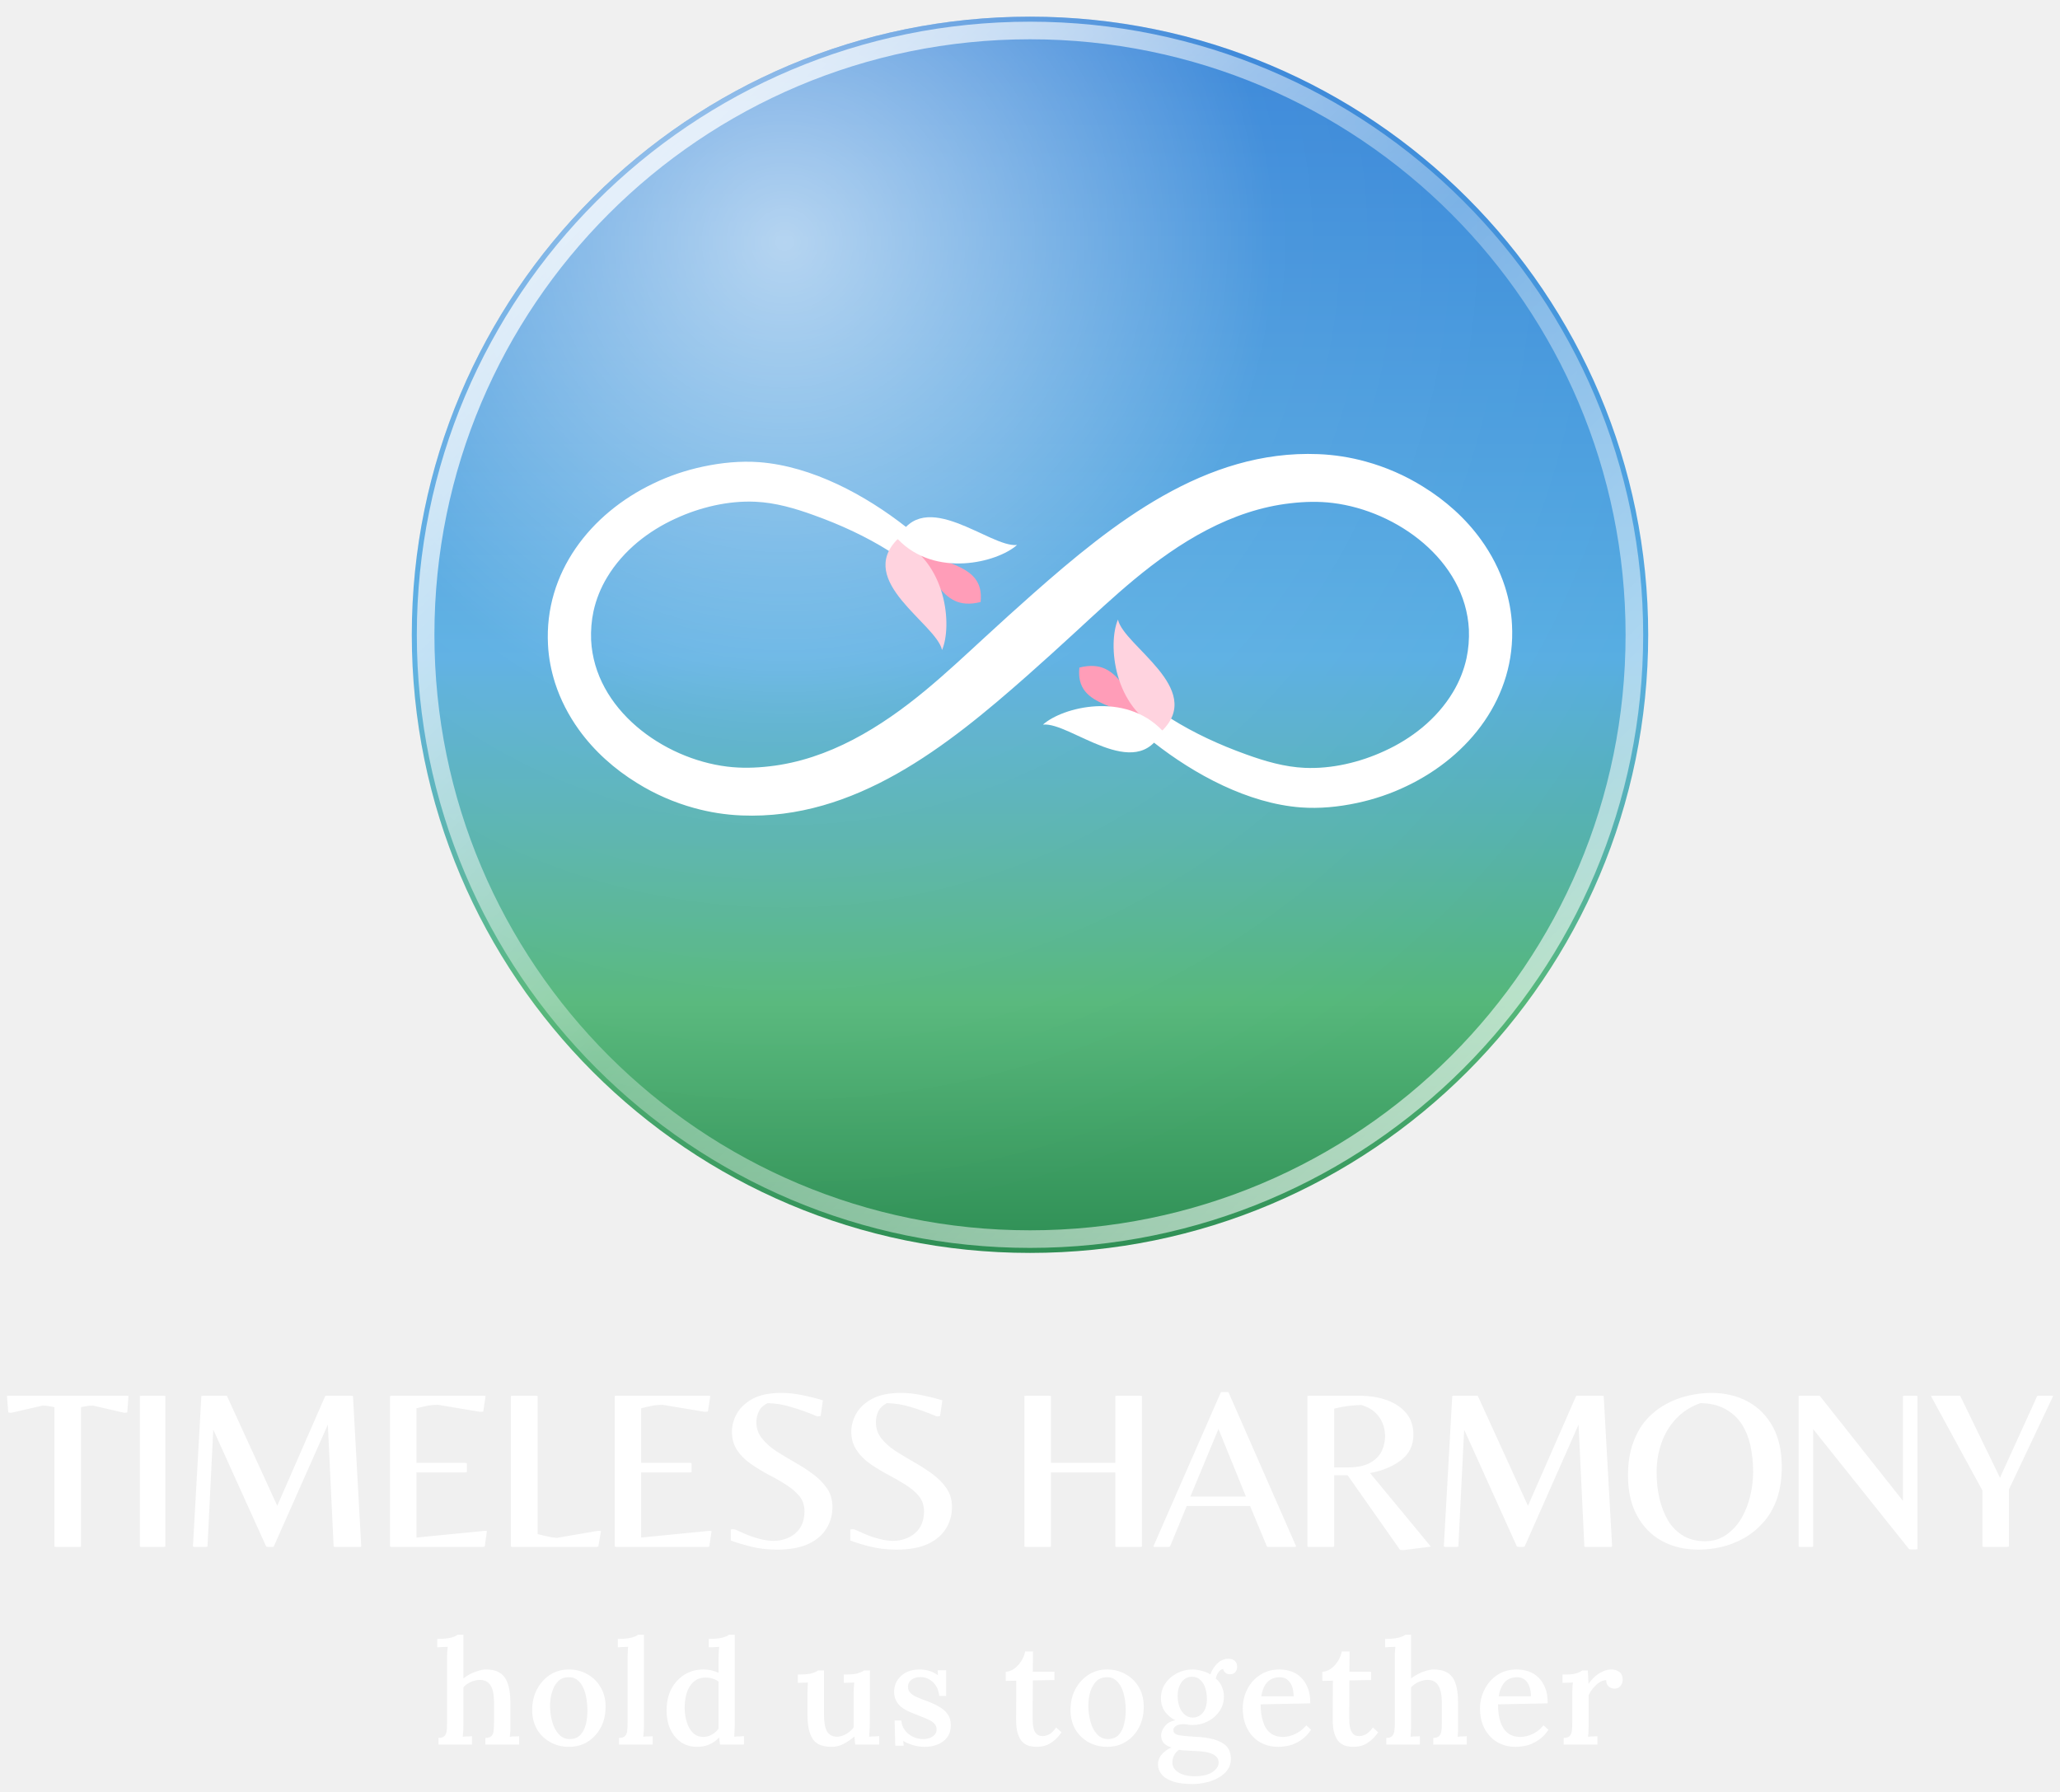
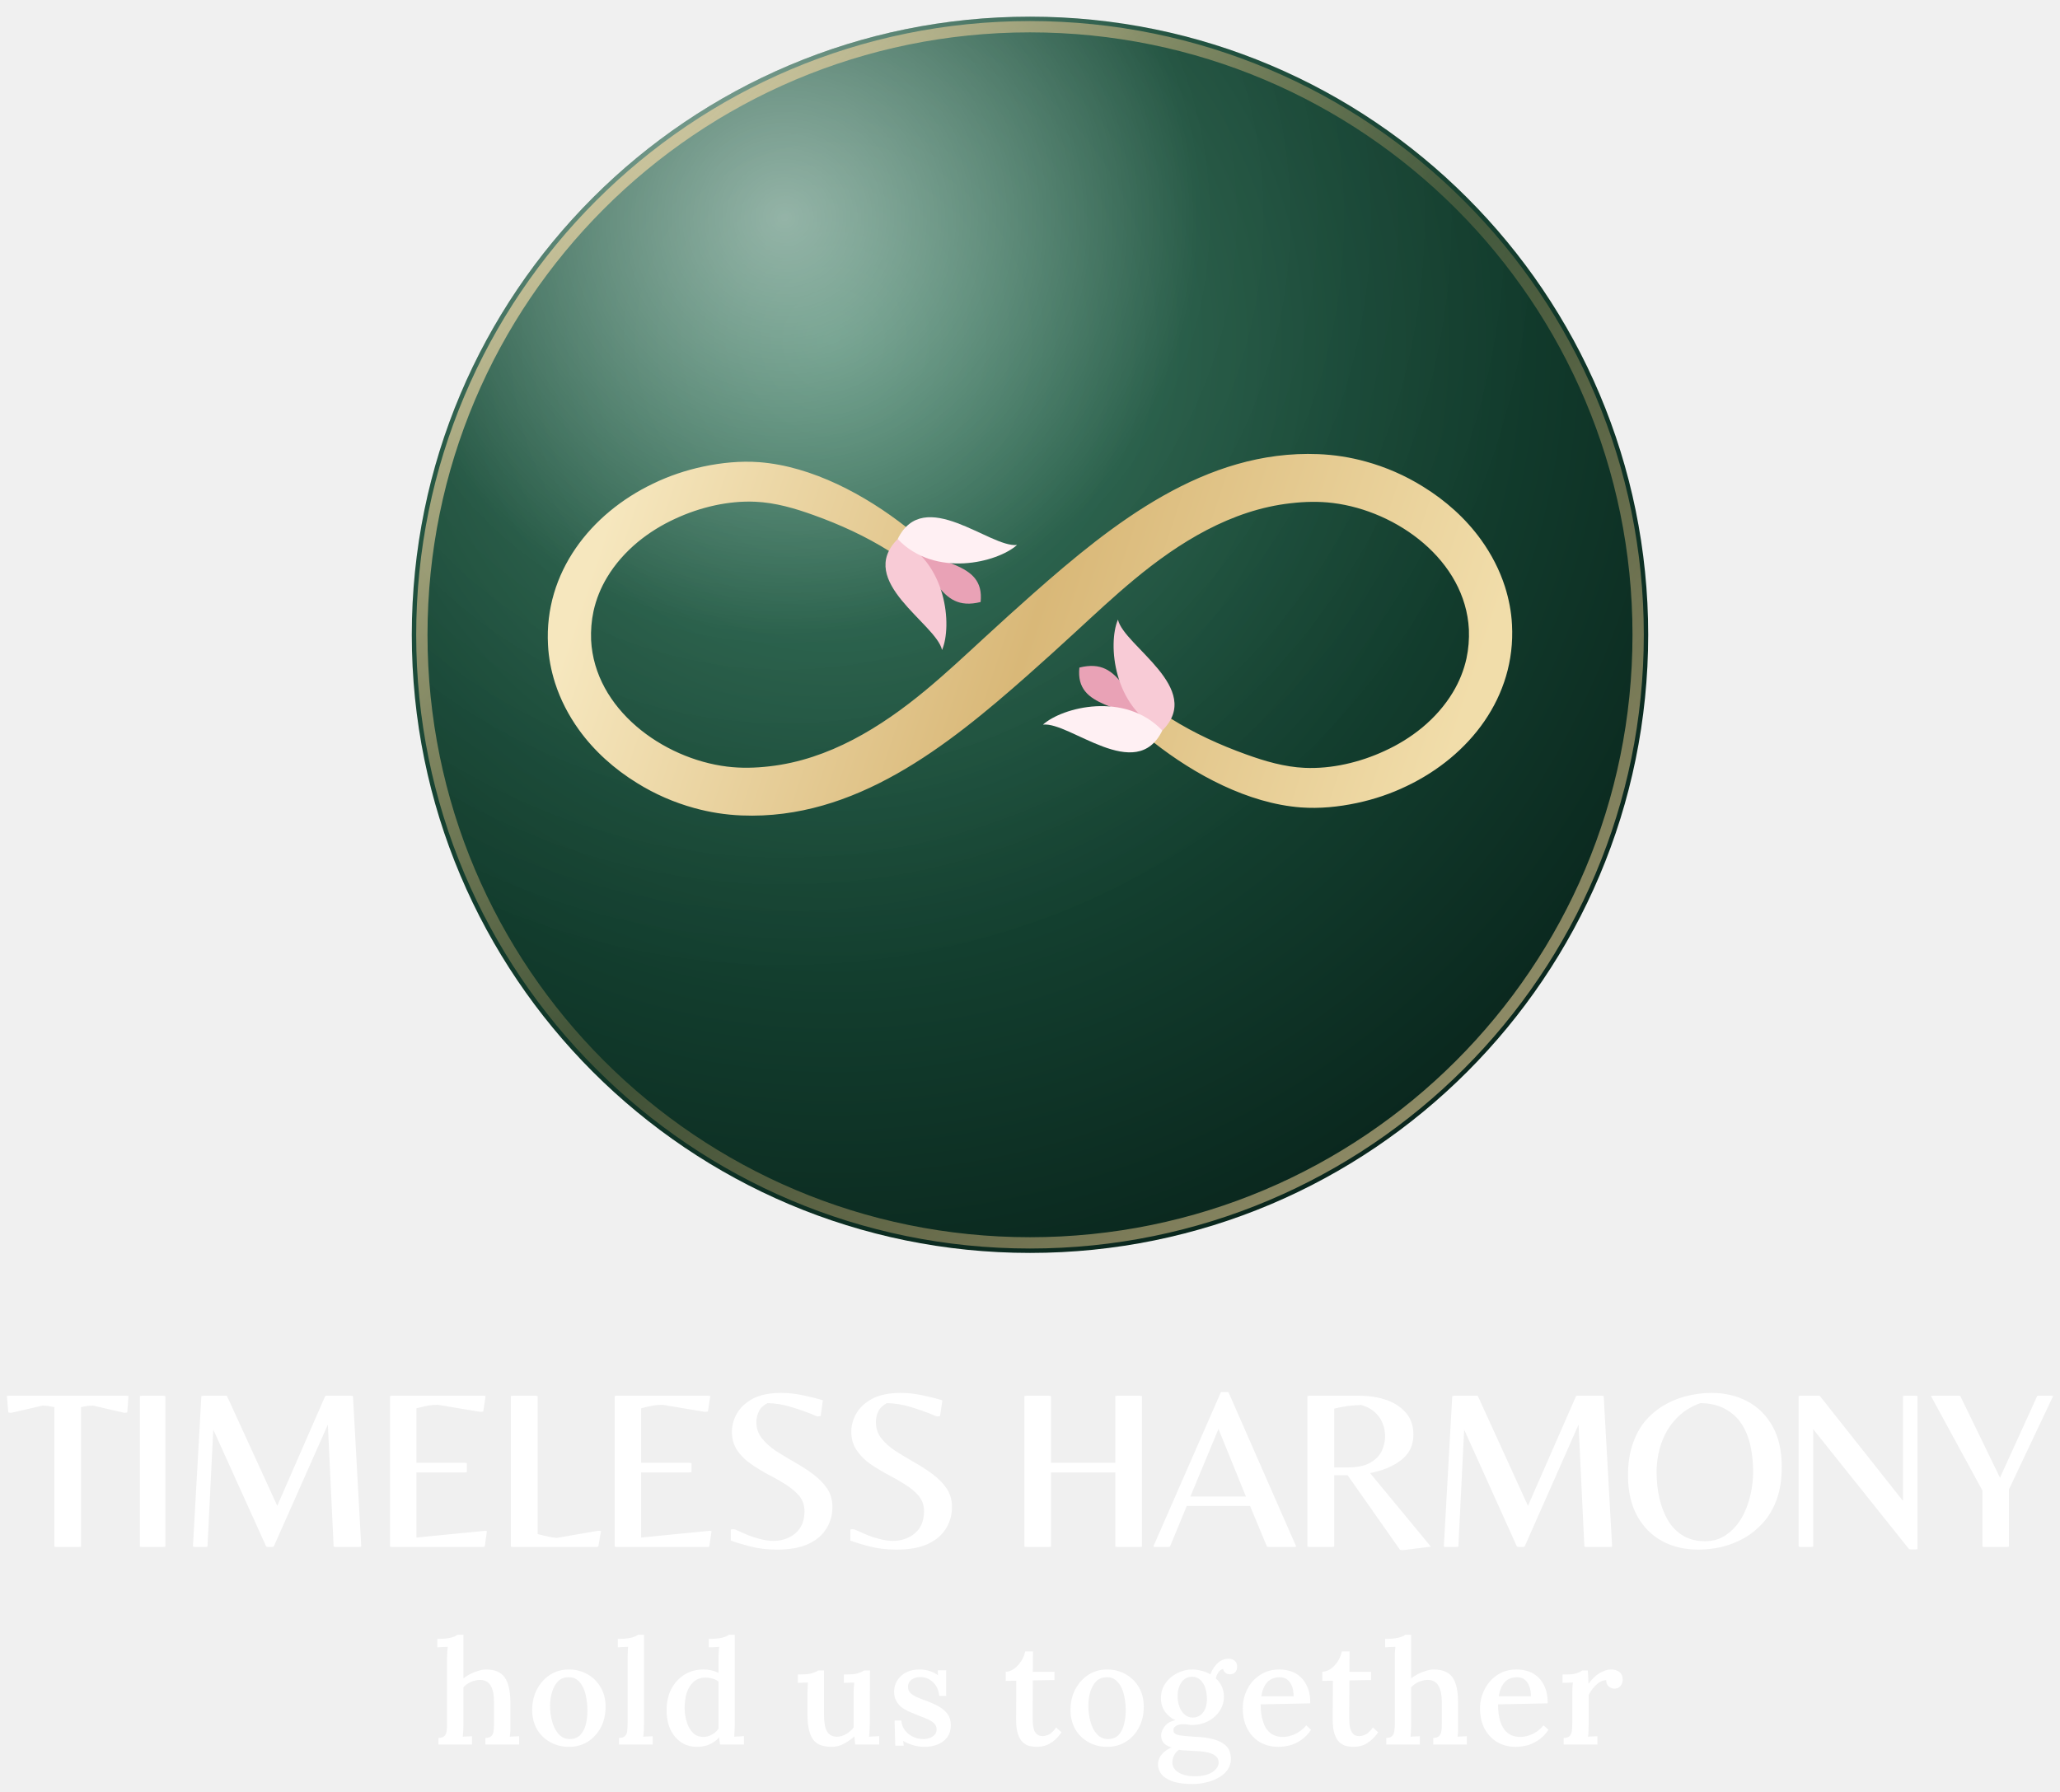
<svg xmlns="http://www.w3.org/2000/svg" viewBox="-123 -4 1246 1084" role="img">
  <g transform="translate(120.0 0) scale(0.76)">
    <defs>
-       <linearGradient id="o" x1="0" y1="0" x2="0" y2="1">
-         <stop offset="0" stop-color="#2F7FD6" />
-         <stop offset=".52" stop-color="#57ADE2" />
-         <stop offset=".8" stop-color="#55B77A" />
-         <stop offset="1" stop-color="#2F8F55" />
-       </linearGradient>
-       <radialGradient id="s" cx=".3" cy=".18" r=".8">
-         <stop offset="0" stop-color="#fff" stop-opacity=".62" />
-         <stop offset=".5" stop-color="#fff" stop-opacity=".07" />
+       <radialGradient id="o" cx=".34" cy=".26" r=".85">
+         <stop offset="0" stop-color="#2F7458" />
+         <stop offset=".5" stop-color="#164634" />
+         <stop offset="1" stop-color="#08221A" />
+       </radialGradient>
+       <radialGradient id="s" cx=".3" cy=".16" r=".62">
+         <stop offset="0" stop-color="#fff" stop-opacity=".5" />
+         <stop offset=".55" stop-color="#fff" stop-opacity=".05" />
        <stop offset="1" stop-color="#fff" stop-opacity="0" />
      </radialGradient>
      <linearGradient id="r" x1="0" y1="0" x2="1" y2="1">
-         <stop offset="0" stop-color="#fff" stop-opacity=".95" />
-         <stop offset=".5" stop-color="#fff" stop-opacity=".3" />
-         <stop offset="1" stop-color="#fff" stop-opacity=".7" />
+         <stop offset="0" stop-color="#F6E7BE" stop-opacity=".95" />
+         <stop offset=".5" stop-color="#C7A262" stop-opacity=".25" />
+         <stop offset="1" stop-color="#F1DDAA" stop-opacity=".75" />
+       </linearGradient>
+       <linearGradient id="g" gradientUnits="userSpaceOnUse" x1="170" y1="390" x2="830" y2="610">
+         <stop offset="0" stop-color="#F6E7BE" />
+         <stop offset=".5" stop-color="#D9B878" />
+         <stop offset="1" stop-color="#F1DDAA" />
      </linearGradient>
    </defs>
    <circle cx="500" cy="500" r="492" fill="url(#o)" />
    <circle cx="500" cy="500" r="492" fill="url(#s)" />
-     <circle cx="500" cy="500" r="481" fill="none" stroke="url(#r)" stroke-width="14" />
-     <path fill="#fff" d="M401.5 414.3C406.7 418 408 425.3 404.3 430.6C400.5 435.9 393.2 437.1 388 433.4C369.2 421.6 348.9 412.3 328 404.8C313.1 399.4 297.4 394.8 281.5 394.1C260 393.1 237.3 398.5 217.9 407.5C207.1 412.4 196.9 418.7 187.8 426.2C178.2 434.2 169.8 443.6 163.4 454.3C158.4 462.6 154.7 471.7 152.6 481.3C151 488.8 150.4 496.5 150.7 504.2C153.5 559.2 207.8 598.6 258.9 604.9C270.1 606.3 281.4 606 292.6 604.7C339.8 599.4 381.3 573.7 417.2 543.9C433.1 530.7 448.3 516.5 463.6 502.4C476.3 490.7 489.2 479 502.2 467.5C565.9 411.2 639.4 352.6 729.4 356.2C742.2 356.7 754.9 358.7 767.2 362.1C783.2 366.5 798.6 373.2 812.7 382C830.6 393 846.7 407.3 859 424.4C867.2 435.8 873.7 448.3 878 461.7C881.1 471.5 883.1 481.7 883.6 492C886.7 549.4 849.9 596.5 799.8 620.4C787.2 626.5 773.8 631 760.1 633.9C745.5 637 730.4 638.5 715.5 637.4C673.5 634.2 631.1 611.3 598.5 585.7C593.3 582 592 574.7 595.7 569.4C599.5 564.1 606.8 562.9 612 566.6C630.8 578.4 651.1 587.7 672 595.2C686.9 600.6 702.6 605.2 718.5 605.9C740 606.9 762.7 601.5 782.1 592.5C792.9 587.6 803.1 581.3 812.2 573.8C821.8 565.8 830.2 556.4 836.6 545.7C841.6 537.4 845.3 528.3 847.4 518.7C849 511.2 849.6 503.5 849.3 495.8C846.5 440.8 792.2 401.4 741.1 395.1C729.9 393.7 718.6 394 707.4 395.3C660.2 400.6 618.7 426.3 582.8 456.1C566.9 469.3 551.7 483.5 536.4 497.6C523.7 509.3 510.8 521 497.8 532.5C434.1 588.8 360.6 647.4 270.6 643.8C257.8 643.3 245.1 641.3 232.8 637.9C216.8 633.5 201.4 626.8 187.3 618C169.4 607 153.3 592.7 141 575.6C132.8 564.2 126.3 551.7 122 538.3C118.9 528.5 116.9 518.3 116.4 508C113.3 450.6 150.1 403.5 200.2 379.6C212.8 373.5 226.2 369 239.9 366.1C254.5 363 269.6 361.5 284.5 362.6C326.5 365.8 368.9 388.7 401.5 414.3Z" />
-     <path fill="#FF9DB8" d="M394.7 423.8C425.1 445.5 425.9 482.7 460.7 473.9C464.2 440.5 425.1 445.5 394.7 423.8Z" />
-     <path fill="#FFD3DF" d="M394.7 423.8C361 457.4 425.4 491.1 430 512.1C438.2 493 433.9 441.8 394.7 423.8Z" />
-     <path fill="#FFFFFF" d="M394.7 423.8C415.5 381 468.3 431 489.7 428.5C474.2 442.4 424.5 455.1 394.7 423.8Z" />
-     <path fill="#FF9DB8" d="M605.3 576.2C574.9 554.5 574.1 517.3 539.3 526.1C535.8 559.5 574.9 554.5 605.3 576.2Z" />
-     <path fill="#FFD3DF" d="M605.3 576.2C639 542.6 574.6 508.9 570 487.9C561.8 507 566.1 558.2 605.3 576.2Z" />
-     <path fill="#FFFFFF" d="M605.3 576.2C584.5 619 531.7 569 510.3 571.5C525.8 557.6 575.5 544.9 605.3 576.2Z" />
+     <circle cx="500" cy="500" r="484" fill="none" stroke="url(#r)" stroke-width="9" />
+     <path fill="url(#g)" d="M401.5 414.3C406.7 418 408 425.3 404.3 430.6C400.5 435.9 393.2 437.1 388 433.4C369.2 421.6 348.9 412.3 328 404.8C313.1 399.4 297.4 394.8 281.5 394.1C260 393.1 237.3 398.5 217.9 407.5C207.1 412.4 196.9 418.7 187.8 426.2C178.2 434.2 169.8 443.6 163.4 454.3C158.4 462.6 154.7 471.7 152.6 481.3C151 488.8 150.4 496.5 150.7 504.2C153.5 559.2 207.8 598.6 258.9 604.9C270.1 606.3 281.4 606 292.6 604.7C339.8 599.4 381.3 573.7 417.2 543.9C433.1 530.7 448.3 516.5 463.6 502.4C476.3 490.7 489.2 479 502.2 467.5C565.9 411.2 639.4 352.6 729.4 356.2C742.2 356.7 754.9 358.7 767.2 362.1C783.2 366.5 798.6 373.2 812.7 382C830.6 393 846.7 407.3 859 424.4C867.2 435.8 873.7 448.3 878 461.7C881.1 471.5 883.1 481.7 883.6 492C886.7 549.4 849.9 596.5 799.8 620.4C787.2 626.5 773.8 631 760.1 633.9C745.5 637 730.4 638.5 715.5 637.4C673.5 634.2 631.1 611.3 598.5 585.7C593.3 582 592 574.7 595.7 569.4C599.5 564.1 606.8 562.9 612 566.6C630.8 578.4 651.1 587.7 672 595.2C686.9 600.6 702.6 605.2 718.5 605.9C740 606.9 762.7 601.5 782.1 592.5C792.9 587.6 803.1 581.3 812.2 573.8C821.8 565.8 830.2 556.4 836.6 545.7C841.6 537.4 845.3 528.3 847.4 518.7C849 511.2 849.6 503.5 849.3 495.8C846.5 440.8 792.2 401.4 741.1 395.1C729.9 393.7 718.6 394 707.4 395.3C660.2 400.6 618.7 426.3 582.8 456.1C566.9 469.3 551.7 483.5 536.4 497.6C523.7 509.3 510.8 521 497.8 532.5C434.1 588.8 360.6 647.4 270.6 643.8C257.8 643.3 245.1 641.3 232.8 637.9C216.8 633.5 201.4 626.8 187.3 618C169.4 607 153.3 592.7 141 575.6C132.8 564.2 126.3 551.7 122 538.3C118.9 528.5 116.9 518.3 116.4 508C113.3 450.6 150.1 403.5 200.2 379.6C212.8 373.5 226.2 369 239.9 366.1C254.5 363 269.6 361.5 284.5 362.6C326.5 365.8 368.9 388.7 401.5 414.3Z" />
+     <path fill="#E9A2B6" d="M394.7 423.8C425.1 445.5 425.9 482.7 460.7 473.9C464.2 440.5 425.1 445.5 394.7 423.8Z" />
+     <path fill="#F8CBD6" d="M394.7 423.8C361 457.4 425.4 491.1 430 512.1C438.2 493 433.9 441.8 394.7 423.8Z" />
+     <path fill="#FFF0F3" d="M394.7 423.8C415.5 381 468.3 431 489.7 428.5C474.2 442.4 424.5 455.1 394.7 423.8Z" />
+     <path fill="#E9A2B6" d="M605.3 576.2C574.9 554.5 574.1 517.3 539.3 526.1C535.8 559.5 574.9 554.5 605.3 576.2Z" />
+     <path fill="#F8CBD6" d="M605.3 576.2C639 542.6 574.6 508.9 570 487.9C561.8 507 566.1 558.2 605.3 576.2Z" />
+     <path fill="#FFF0F3" d="M605.3 576.2C584.5 619 531.7 569 510.3 571.5C525.8 557.6 575.5 544.9 605.3 576.2Z" />
  </g>
  <path fill="#FFFFFF" d="M904.2 933.4Q891.8 933.4 882.1 928.1Q872.7 922.9 867.2 912.9Q861.7 902.9 861.7 888.5Q861.7 877.2 864.8 868.8Q867.8 860.4 872.9 854.7Q878.1 849 884.5 845.5Q891 841.9 898 840.3Q905.2 838.6 912.1 838.6Q924.6 838.6 934.3 843.9Q943.7 849 949.2 858.9Q954.7 868.8 954.7 883.3Q954.7 894.6 951.7 902.9Q948.7 911.3 943.4 917.1Q938.2 922.9 931.8 926.5Q925.3 930.1 918.3 931.8Q911.1 933.4 904.2 933.4ZM-4.9 931.8L-4.9 931.8Q-5.5 931.8 -5.9 931.7Q-6.3 931.6 -6.3 931.5L-1.2 840.5Q-1.2 840.4 -0.8 840.4Q-0.4 840.3 0.2 840.3L13 840.3Q13.5 840.3 13.9 840.3Q14.3 840.4 14.3 840.5L44.7 906.9L73.7 840.5Q73.8 840.4 74.2 840.3Q74.5 840.3 75.1 840.3L89.1 840.3Q89.7 840.3 90.1 840.4Q90.4 840.4 90.5 840.5L95.5 931.5L95.5 931.5Q95.5 931.6 95.1 931.7Q94.7 931.8 94.2 931.8L80.2 931.8Q79.6 931.8 79.2 931.7Q78.8 931.6 78.8 931.5L75.3 857.8L42.6 931.5Q42.6 931.6 42.2 931.7Q41.8 931.8 41.3 931.8L39.4 931.8Q38.8 931.8 38.4 931.7Q38 931.6 38 931.5L6 860.8L2.5 931.5Q2.5 931.6 2.1 931.7Q1.7 931.8 1.2 931.8ZM751.7 931.8L751.6 931.8Q751.1 931.8 750.7 931.7Q750.3 931.6 750.3 931.5L755.4 840.5Q755.4 840.4 755.8 840.4Q756.2 840.3 756.7 840.3L769.5 840.3Q770 840.3 770.4 840.3Q770.8 840.4 770.9 840.5L801.2 906.9L830.3 840.5Q830.3 840.4 830.7 840.3Q831.1 840.3 831.6 840.3L845.6 840.3Q846.2 840.3 846.6 840.4Q847 840.4 847 840.5L852.1 931.5L852.1 931.5Q852.1 931.6 851.7 931.7Q851.3 931.8 850.7 931.8L836.7 931.8Q836.1 931.8 835.7 931.7Q835.4 931.6 835.3 931.5L831.8 857.8L799.2 931.5Q799.1 931.6 798.7 931.7Q798.4 931.8 797.8 931.8L795.9 931.8Q795.4 931.8 795 931.7Q794.6 931.6 794.5 931.5L762.6 860.8L759.1 931.5Q759.1 931.6 758.7 931.7Q758.3 931.8 757.7 931.8ZM725.8 933.7Q725.6 933.7 725.3 933.7Q724.8 933.7 724.3 933.6Q723.9 933.6 723.8 933.5L692.1 888.4L684 888.4L684 931.5Q684 931.6 683.6 931.7Q683.2 931.8 682.7 931.8L669.2 931.8Q668.6 931.8 668.2 931.7Q667.8 931.6 667.8 931.5L667.8 840.5Q667.8 840.4 668.2 840.4Q668.6 840.3 669.2 840.3L698.9 840.3Q708.6 840.3 716.2 843.1Q723.4 845.8 727.7 851Q731.9 856.2 731.9 863.8Q731.9 873.6 724.4 879.3Q717.1 884.9 705.7 887.1L742.4 931.5Q742.4 931.5 742.4 931.5Q742.4 931.7 741.8 931.7ZM908.2 928.3Q911.6 928.3 914.7 927.5Q918.1 926.5 920.9 924.6Q926.7 920.6 930.4 914.3Q934 908 935.7 900.6Q937.4 893.2 937.4 886.4Q937.4 877.9 935.7 870.3Q934 862.7 930.1 856.9Q926.2 851.2 919.7 847.9Q913.8 844.9 905.5 844.8Q896.7 847.9 890.8 854.2Q884.8 860.6 881.9 869Q879 877.4 879 886.4Q879 894.8 880.7 902.4Q882.5 910 886 915.9Q889.6 921.8 895.4 925.2Q900.9 928.3 908.2 928.3ZM498 931.8Q497.4 931.8 497 931.7Q496.6 931.6 496.6 931.5L496.6 840.5Q496.6 840.4 497 840.4Q497.4 840.3 498 840.3L511.3 840.3Q511.9 840.3 512.3 840.4Q512.7 840.4 512.7 840.5L512.7 880.9L551.6 880.9L551.6 840.5Q551.6 840.4 552 840.4Q552.4 840.3 553 840.3L566.3 840.3Q566.9 840.3 567.3 840.4Q567.7 840.4 567.7 840.5L567.7 931.5Q567.7 931.6 567.3 931.7Q566.9 931.8 566.3 931.8L553 931.8Q552.4 931.8 552 931.7Q551.6 931.6 551.6 931.5L551.6 886.7L512.7 886.7L512.7 931.5Q512.7 931.6 512.3 931.7Q511.9 931.8 511.3 931.8ZM575.9 931.8Q575.9 931.8 575.8 931.8Q575.2 931.8 574.9 931.7Q574.6 931.6 574.6 931.5Q574.5 931.5 574.6 931.5L615.4 838.3Q615.4 838.2 615.8 838.1Q616.2 838.1 616.7 838.1L618.8 838.1Q619.3 838.1 619.7 838.1Q620.1 838.2 620.1 838.3L661 931.5Q661 931.5 661 931.5Q661 931.6 660.6 931.7Q660.2 931.8 659.6 931.8L644.6 931.8Q644.1 931.8 643.7 931.7Q643.3 931.6 643.3 931.5L633.1 907L594.8 907L584.7 931.5Q584.7 931.6 584.3 931.7Q583.9 931.8 583.3 931.8ZM1033.1 933.3Q1032.6 933.3 1032.2 933.2Q1031.8 933.2 1031.7 933.1L973.7 860.5L973.7 931.5Q973.7 931.6 973.3 931.7Q972.9 931.8 972.3 931.8L966.3 931.8Q965.7 931.8 965.3 931.7Q964.9 931.6 964.9 931.5L964.9 840.5Q964.9 840.4 965.3 840.4Q965.7 840.3 966.3 840.3L976.4 840.3Q977 840.3 977.3 840.3Q977.7 840.4 977.8 840.5L1028 903.9L1028 840.5Q1028 840.4 1028.4 840.4Q1028.8 840.3 1029.4 840.3L1035.4 840.3Q1036 840.3 1036.4 840.4Q1036.8 840.4 1036.8 840.5L1036.8 933Q1036.8 933.1 1036.4 933.2Q1036 933.3 1035.4 933.3ZM114.2 931.8Q113.7 931.8 113.3 931.7Q112.9 931.6 112.9 931.5L112.9 840.5Q112.9 840.4 113.3 840.4Q113.7 840.3 114.2 840.3L169.3 840.3Q169.4 840.3 169.4 840.3Q169.9 840.3 170.3 840.4Q170.7 840.4 170.7 840.6L169.3 849.8Q169.3 849.9 169 849.9Q168.6 850 168.1 850Q167.5 850 167.1 850L141.9 845.8Q138.7 845.8 135.9 846.3Q132.7 846.9 128.9 847.9L128.9 880.9L158.1 880.9Q158.6 880.9 159 881Q159.4 881.1 159.4 881.2L159.4 886.4Q159.4 886.6 159 886.6Q158.6 886.7 158.1 886.7L128.9 886.7L128.9 926.1L169.6 922.1Q169.9 922 170.2 922Q170.8 922 171.2 922.1Q171.5 922.2 171.5 922.3L170.2 931.5Q170.1 931.6 169.7 931.7Q169.3 931.8 168.8 931.8ZM250.1 931.8Q249.6 931.8 249.2 931.7Q248.8 931.6 248.8 931.5L248.8 840.5Q248.8 840.4 249.2 840.4Q249.6 840.3 250.1 840.3L305.2 840.3Q305.2 840.3 305.3 840.3Q305.8 840.3 306.2 840.4Q306.6 840.4 306.6 840.6L305.2 849.8Q305.2 849.9 304.9 849.9Q304.5 850 304 850Q303.4 850 303 850L277.8 845.8Q274.6 845.8 271.8 846.3Q268.6 846.9 264.8 847.9L264.8 880.9L294 880.9Q294.5 880.9 294.9 881Q295.3 881.1 295.3 881.2L295.3 886.4Q295.3 886.6 294.9 886.6Q294.5 886.7 294 886.7L264.8 886.7L264.8 926.1L305.4 922.1Q305.8 922 306.1 922Q306.7 922 307 922.1Q307.4 922.2 307.4 922.3L306 931.5Q306 931.6 305.6 931.7Q305.2 931.8 304.7 931.8ZM346.9 933.4Q338.1 933.4 330.5 931.4Q323.2 929.5 319.1 927.9Q319 927.9 319 927.8L319 921.3Q319 921.2 319.8 921.1Q320.3 921 320.9 921.1Q321.4 921.1 321.6 921.2Q323.9 922.3 327.9 924Q331.8 925.7 336.5 926.9Q340.9 928.1 344.8 928.1Q348.6 928.1 351.8 927Q355.4 925.9 358.1 923.5Q363.6 918.8 363.6 910.2Q363.6 904.9 360.5 901Q357.3 897.2 352.4 894.1Q347.4 890.9 341.7 888Q336.1 885 331.1 881.5Q326 878 322.8 873.2Q319.7 868.5 319.7 862Q319.7 856.6 322.6 851.3Q325.5 846 331.8 842.4Q338.5 838.6 349.7 838.6Q356 838.6 363 840.1Q369.7 841.5 374.5 843Q374.8 843.1 374.7 843.2L373.4 852.5Q373.3 852.7 372.6 852.7Q372.1 852.8 371.5 852.8Q371 852.7 370.8 852.6Q362.8 849.2 355.1 847Q348.1 844.9 341.2 844.8Q337.5 846.7 336.1 849.6Q334.5 852.7 334.5 856.3Q334.5 861.8 337.8 866Q341.1 870.2 346.3 873.7Q351.6 877.1 357.4 880.4Q363.3 883.7 368.6 887.6Q373.9 891.5 377.2 896.3Q380.5 901.1 380.5 907.6Q380.5 914.8 376.9 920.6Q373.3 926.5 366.1 929.9Q358.6 933.4 346.9 933.4ZM419.1 933.4Q410.3 933.4 402.7 931.4Q395.4 929.5 391.4 927.9Q391.3 927.9 391.3 927.8L391.3 921.3Q391.3 921.2 392.1 921.1Q392.6 921 393.1 921.1Q393.7 921.1 393.9 921.2Q396.2 922.3 400.2 924Q404.1 925.7 408.8 926.9Q413.2 928.1 417.1 928.1Q420.8 928.1 424.1 927Q427.6 925.9 430.4 923.5Q435.9 918.8 435.9 910.2Q435.9 904.9 432.8 901Q429.6 897.2 424.6 894.1Q419.6 890.9 414 888Q408.4 885 403.3 881.5Q398.3 878 395.1 873.2Q391.9 868.5 391.9 862Q391.9 856.6 394.8 851.3Q397.7 846 404.1 842.4Q410.8 838.6 422 838.6Q428.2 838.6 435.2 840.1Q441.9 841.5 446.8 843Q447 843.1 447 843.2L445.6 852.5Q445.6 852.7 444.9 852.7Q444.3 852.8 443.8 852.8Q443.3 852.7 443 852.6Q435.1 849.2 427.4 847Q420.4 844.9 413.4 844.8Q409.8 846.7 408.3 849.6Q406.8 852.7 406.8 856.3Q406.8 861.8 410 866Q413.3 870.2 418.6 873.7Q423.9 877.1 429.7 880.4Q435.6 883.7 440.9 887.6Q446.2 891.5 449.5 896.3Q452.8 901.1 452.8 907.6Q452.8 914.8 449.2 920.6Q445.6 926.5 438.4 929.9Q430.9 933.4 419.1 933.4ZM1077.4 931.8Q1076.9 931.8 1076.5 931.7Q1076.1 931.6 1076.1 931.5L1076.1 897.7L1045 840.6Q1045 840.6 1045 840.5Q1045 840.4 1045.4 840.4Q1045.8 840.3 1046.4 840.3L1061.4 840.3Q1061.9 840.3 1062.3 840.3Q1062.7 840.4 1062.7 840.5L1086.7 889.9L1109.2 840.5Q1109.2 840.4 1109.6 840.3Q1110 840.3 1110.6 840.3L1117.4 840.3Q1117.5 840.3 1117.6 840.3Q1118.1 840.3 1118.5 840.4Q1118.8 840.4 1118.8 840.5Q1118.8 840.6 1118.8 840.6L1092.1 897L1092.1 931.5Q1092.1 931.6 1091.7 931.7Q1091.3 931.8 1090.8 931.8ZM-88.7 931.8Q-89.3 931.8 -89.7 931.7Q-90.1 931.6 -90.1 931.5L-90.1 847.2Q-92 846.8 -93.8 846.5Q-95.5 846.3 -97.4 846.3L-115.6 850.5Q-116 850.6 -116.6 850.6Q-117.1 850.6 -117.6 850.5Q-118 850.4 -118 850.3L-118.8 840.6L-118.8 840.5Q-118.8 840.4 -118.4 840.4Q-118 840.3 -117.4 840.3L-46.7 840.3L-46.6 840.3Q-46.1 840.3 -45.7 840.4Q-45.3 840.4 -45.3 840.5L-46 850.3Q-46 850.4 -46.5 850.5Q-46.9 850.6 -47.4 850.6Q-48 850.6 -48.4 850.5L-66.6 846.3Q-68.6 846.3 -70.3 846.5Q-72.1 846.8 -74 847.2L-74 931.5Q-74 931.6 -74.4 931.7Q-74.8 931.8 -75.4 931.8ZM187.3 931.8Q186.8 931.8 186.4 931.7Q186 931.6 186 931.5L186 840.5Q186 840.4 186.4 840.4Q186.8 840.3 187.3 840.3L200.8 840.3Q201.4 840.3 201.8 840.4Q202.2 840.4 202.2 840.5L202.2 924Q205.6 924.9 209 925.6Q211.9 926.2 213.8 926.3L238.2 922.1Q238.7 922 239.2 922Q239.8 922 240.1 922.1Q240.5 922.2 240.5 922.3L238.9 931.5Q238.8 931.6 238.4 931.7Q238 931.8 237.5 931.8ZM-38.4 840.5Q-38.4 840.4 -38 840.4Q-37.6 840.3 -37 840.3L-24.4 840.3Q-23.8 840.3 -23.4 840.4Q-23 840.4 -23 840.5L-23 931.5Q-23 931.6 -23.4 931.7Q-23.8 931.8 -24.4 931.8L-37 931.8Q-37.6 931.8 -38 931.7Q-38.4 931.6 -38.4 931.5ZM684 883.7L691.5 883.7Q700.6 883.7 705.5 881Q710.7 878.1 712.8 873.7Q714.8 869.3 714.8 864.5Q714.8 863.8 714.5 861.4Q714.2 859 712.8 855.9Q711.4 852.8 708.3 850Q705.4 847.4 700.4 845.9Q697 846 692.4 846.5Q687.4 847.2 684 848.1ZM597 901.3L630.6 901.3L614 860.4Z" />
  <path fill="#FFFFFF" d="M598.4 1075.2Q590.7 1075.2 586 1073.5Q581.4 1071.8 579.4 1069.1Q577.4 1066.4 577.4 1063.5Q577.4 1061.2 578.4 1059.2Q579.5 1057.2 581.3 1055.7Q583.2 1054.1 585.6 1053.1Q582.4 1052.1 580.8 1050.3Q579.3 1048.4 579.3 1045.8Q579.3 1043.1 581.5 1040.3Q583.6 1037.5 587.9 1036.6Q584.1 1034.8 581.7 1031.5Q579.3 1028.2 579.2 1023.6Q579.1 1018.3 581.9 1014.3Q584.7 1010.3 589.1 1008.1Q593.5 1005.9 598.2 1005.9Q600.9 1005.9 603.8 1006.7Q606.8 1007.4 609.1 1008.9Q610 1006.4 611.6 1004.2Q613.2 1002 615.3 1000.7Q617.5 999.4 620 999.4Q622.6 999.4 624 1000.8Q625.3 1002.1 625.3 1004.4Q625.3 1005.2 624.9 1006.3Q624.5 1007.3 623.5 1008.1Q622.5 1008.8 620.8 1008.8Q619.3 1008.8 618.2 1007.9Q617.1 1006.9 616.8 1005.6Q615.1 1005.9 613.9 1007.7Q612.7 1009.5 612.4 1011.4Q614.8 1013.4 616 1016.2Q617.3 1019 617.3 1022.2Q617.3 1027.2 614.6 1031.1Q611.9 1035.1 607.5 1037.3Q603.2 1039.5 598.1 1039.5Q596.6 1039.5 595.3 1039.2Q594 1039 592.5 1039Q589.9 1039 588.1 1040.2Q586.4 1041.4 586.8 1043.2Q587.1 1045.1 590.3 1045.7Q593.4 1046.2 599.5 1046.6Q606.3 1046.8 611.3 1048.2Q616.2 1049.6 618.9 1052.4Q621.5 1055.2 621.5 1060.1Q621.5 1063.7 619.5 1066.6Q617.5 1069.4 614.1 1071.3Q610.7 1073.3 606.6 1074.2Q602.5 1075.2 598.4 1075.2ZM298.7 1052.7Q293.3 1052.7 289.2 1050.1Q285.1 1047.4 282.6 1042.4Q280.2 1037.3 280.2 1030.6Q280.2 1023.3 283 1017.8Q285.9 1012.3 290.9 1009.1Q296 1005.9 302.5 1005.9Q305.1 1005.9 307.6 1006.5Q310 1007.2 311.6 1007.9L311.6 998.8Q311.6 997.5 311.7 995.8Q311.8 994 312 992.2Q310.4 992.3 308.7 992.4Q307 992.5 305.7 992.5L305.7 987.4Q309.7 987.4 312.1 987Q314.6 986.6 315.9 986Q317.3 985.5 317.9 984.9L321.4 984.9L321.4 1039.7Q321.4 1041 321.3 1042.8Q321.2 1044.6 321.1 1046.6Q322.6 1046.4 324.2 1046.4Q325.8 1046.3 327 1046.2L327 1051.3L312.5 1051.3Q312.4 1050.2 312.2 1049.1Q312.1 1048 312 1047Q309.4 1049.8 306 1051.3Q302.6 1052.7 298.7 1052.7ZM221.2 1052.7Q214.9 1052.7 209.9 1049.9Q204.8 1047.1 201.8 1042.1Q198.9 1037 198.9 1030.4Q198.9 1023.3 201.9 1017.7Q204.9 1012.2 209.9 1009Q214.9 1005.9 221.1 1005.9Q227.3 1005.9 232.3 1008.8Q237.4 1011.6 240.3 1016.7Q243.3 1021.7 243.3 1028.4Q243.3 1035.5 240.4 1041Q237.4 1046.5 232.5 1049.6Q227.5 1052.7 221.2 1052.7ZM546.7 1052.7Q540.5 1052.7 535.4 1049.9Q530.4 1047.1 527.4 1042.1Q524.5 1037 524.5 1030.4Q524.5 1023.3 527.5 1017.7Q530.5 1012.2 535.5 1009Q540.5 1005.9 546.6 1005.9Q552.9 1005.9 557.9 1008.8Q562.9 1011.6 565.9 1016.7Q568.8 1021.7 568.8 1028.4Q568.8 1035.5 565.9 1041Q563 1046.5 558 1049.6Q553.1 1052.7 546.7 1052.7ZM743.9 1047.3Q746.4 1047.3 747.5 1046.1Q748.6 1044.9 748.9 1042.8Q749.1 1040.6 749.1 1037.9L749.1 1025.5Q749 1018.8 746.9 1015.5Q744.9 1012.2 740.4 1012.2Q737.6 1012.3 735 1013.5Q732.3 1014.7 730.5 1016.7L730.5 1039.7Q730.5 1041.3 730.4 1043.1Q730.3 1044.8 730.2 1046.6Q731.6 1046.4 733.1 1046.4Q734.6 1046.3 735.8 1046.3L735.8 1051.3L715.5 1051.3L715.5 1047.3Q718 1047.3 719.1 1046.1Q720.2 1044.9 720.4 1042.8Q720.7 1040.6 720.7 1037.9L720.7 998.8Q720.7 997.3 720.7 995.7Q720.8 994 721 992.2Q719.5 992.3 717.8 992.3Q716.1 992.4 714.8 992.5L714.8 987.4Q718.8 987.4 721.2 987Q723.6 986.6 725 986Q726.4 985.5 727 984.9L730.5 984.9L730.5 1011.3Q732.4 1009.8 734.8 1008.6Q737.1 1007.4 739.6 1006.7Q742.1 1005.9 744.2 1005.9Q752.1 1005.9 755.5 1010.6Q758.9 1015.3 758.9 1025.6L758.9 1039.7Q758.9 1041.3 758.9 1043.1Q758.9 1044.8 758.6 1046.6Q760 1046.4 761.5 1046.4Q763.1 1046.3 764.2 1046.3L764.2 1051.3L743.9 1051.3ZM170.6 1047.3Q173.2 1047.3 174.3 1046.1Q175.4 1044.9 175.6 1042.8Q175.8 1040.6 175.8 1037.9L175.8 1025.5Q175.8 1018.8 173.7 1015.5Q171.6 1012.2 167.1 1012.2Q164.4 1012.3 161.7 1013.5Q159 1014.7 157.3 1016.7L157.3 1039.7Q157.3 1041.3 157.2 1043.1Q157.1 1044.8 156.9 1046.6Q158.3 1046.4 159.9 1046.4Q161.4 1046.3 162.5 1046.3L162.5 1051.3L142.2 1051.3L142.2 1047.3Q144.8 1047.3 145.9 1046.1Q147 1044.9 147.2 1042.8Q147.4 1040.6 147.4 1037.9L147.4 998.8Q147.4 997.3 147.5 995.7Q147.6 994 147.8 992.2Q146.3 992.3 144.5 992.3Q142.8 992.4 141.5 992.5L141.5 987.4Q145.6 987.4 148 987Q150.4 986.6 151.8 986Q153.1 985.5 153.7 984.9L157.3 984.9L157.3 1011.3Q159.2 1009.8 161.5 1008.6Q163.9 1007.4 166.4 1006.7Q168.9 1005.9 171 1005.9Q178.8 1005.9 182.2 1010.6Q185.6 1015.3 185.7 1025.6L185.7 1039.7Q185.7 1041.3 185.7 1043.1Q185.6 1044.8 185.3 1046.6Q186.8 1046.4 188.3 1046.4Q189.8 1046.3 191 1046.3L191 1051.3L170.6 1051.3ZM793.8 1052.7Q787.5 1052.7 782.7 1049.9Q777.8 1047 775 1041.8Q772.2 1036.6 772.2 1029.4Q772.2 1023.3 775 1017.9Q777.7 1012.5 782.7 1009.2Q787.7 1005.9 794.3 1005.9Q798 1005.9 801.4 1007Q804.7 1008.1 807.4 1010.6Q810 1013.1 811.6 1017Q813.2 1020.9 813.1 1026.4L783.1 1027Q783.1 1032.8 784.4 1037.2Q785.8 1041.7 788.8 1044.2Q791.8 1046.7 796.6 1046.7Q798.9 1046.7 801.5 1045.9Q804.1 1045.1 806.5 1043.5Q808.8 1041.9 810.6 1039.7L813.6 1042.4Q810.9 1046.4 807.4 1048.7Q803.9 1051 800.4 1051.9Q796.8 1052.7 793.8 1052.7ZM650.2 1052.7Q644 1052.7 639.1 1049.9Q634.2 1047 631.5 1041.8Q628.7 1036.6 628.7 1029.4Q628.7 1023.3 631.4 1017.9Q634.1 1012.5 639.2 1009.2Q644.2 1005.9 650.8 1005.9Q654.5 1005.9 657.8 1007Q661.2 1008.1 663.8 1010.6Q666.4 1013.1 668 1017Q669.6 1020.9 669.5 1026.4L639.5 1027Q639.5 1032.8 640.9 1037.2Q642.2 1041.7 645.2 1044.2Q648.2 1046.7 653.1 1046.7Q655.3 1046.7 657.9 1045.9Q660.5 1045.1 662.9 1043.5Q665.3 1041.9 667.1 1039.7L670 1042.4Q667.3 1046.4 663.8 1048.7Q660.4 1051 656.8 1051.9Q653.2 1052.7 650.2 1052.7ZM379.9 1052.7Q374.9 1052.7 371.7 1050.9Q368.5 1049 367 1044.7Q365.4 1040.4 365.4 1033.5L365.4 1020.4Q365.4 1018.9 365.5 1017.1Q365.5 1015.4 365.7 1013.8Q364.3 1013.8 362.6 1013.9Q360.8 1013.9 359.6 1014L359.6 1008.9L361.5 1008.9Q366 1008.9 368.4 1008.1Q370.8 1007.3 371.8 1006.5L375.4 1006.5L375.4 1033.3Q375.4 1040.1 377.2 1043.3Q379.1 1046.6 383.4 1046.6Q386.2 1046.5 388.9 1044.9Q391.7 1043.2 393.3 1041L393.3 1020.9Q393.3 1019 393.4 1017.2Q393.5 1015.4 393.7 1013.8Q392.2 1013.8 390.5 1013.9Q388.7 1013.9 387.4 1014L387.4 1008.9L389.9 1008.9Q393.9 1008.9 396.2 1008.1Q398.6 1007.3 399.6 1006.5L403.2 1006.5L403.1 1038.5Q403.1 1039.9 403 1042.3Q402.9 1044.6 402.7 1046.6Q404.2 1046.4 405.9 1046.4Q407.6 1046.3 408.8 1046.2L408.8 1051.3L394.3 1051.3Q394.1 1050 394 1048.8Q393.9 1047.6 393.8 1046.4Q391 1048.9 387.5 1050.8Q384 1052.7 379.9 1052.7ZM436.5 1052.7Q432.5 1052.7 429 1051.6Q425.5 1050.5 423.3 1049.1L423.6 1052L418.5 1052L418.1 1036.8L422.2 1036.8Q422.4 1040 424.2 1042.5Q426.1 1045.1 429 1046.5Q432 1048 435.5 1048Q437.4 1048 439.2 1047.4Q441 1046.8 442.3 1045.4Q443.5 1044.1 443.5 1042.2Q443.5 1040.1 442.2 1038.7Q440.9 1037.3 438.5 1036.2Q436.2 1035.1 433.2 1034Q430.5 1032.9 427.8 1031.8Q425.1 1030.7 422.8 1029.1Q420.5 1027.5 419.2 1025.1Q417.8 1022.7 417.8 1019.3Q417.8 1017.2 418.6 1014.8Q419.5 1012.4 421.3 1010.5Q423.1 1008.5 426.1 1007.2Q429.1 1005.9 433.5 1005.9Q435.9 1005.9 438.9 1006.7Q441.8 1007.5 444.3 1009.4L444.2 1006.4L449.3 1006.4L449.3 1021.9L445.1 1021.9Q444.8 1018.8 443.4 1016.2Q441.9 1013.7 439.4 1012.1Q437 1010.5 433.5 1010.5Q430.4 1010.5 428.3 1012.1Q426.2 1013.7 426.2 1016.3Q426.2 1018.7 427.8 1020.2Q429.3 1021.7 432 1022.8Q434.6 1023.9 437.6 1025Q441.5 1026.4 444.8 1028.3Q448.1 1030.1 450.1 1032.8Q452.1 1035.5 452.1 1039.5Q452.1 1044 449.9 1047Q447.6 1049.9 444.1 1051.3Q440.5 1052.7 436.5 1052.7ZM695.8 1052.7Q693.5 1052.7 691.3 1052.2Q689 1051.6 687.1 1049.9Q685.3 1048.2 684.2 1044.9Q683.1 1041.7 683.1 1036.2L683.2 1012.7L676.8 1012.8L676.8 1007.3Q679.3 1007.2 681.8 1005.6Q684.2 1003.9 686.1 1001.1Q687.9 998.3 688.6 995L693.3 995L693.2 1007.3L706.3 1007.3L706.3 1012.3L693.2 1012.5L693.1 1035.7Q693.1 1038.8 693.6 1041.2Q694.2 1043.6 695.5 1044.9Q696.8 1046.2 699.1 1046.2Q701 1046.2 703.2 1045.1Q705.3 1043.9 707.4 1041L710.6 1043.9Q708.4 1047 706.2 1048.8Q704 1050.6 702 1051.5Q700 1052.3 698.3 1052.5Q696.7 1052.7 695.8 1052.7ZM504.3 1052.7Q502 1052.7 499.7 1052.2Q497.4 1051.6 495.6 1049.9Q493.8 1048.2 492.7 1044.9Q491.6 1041.7 491.6 1036.2L491.7 1012.7L485.3 1012.8L485.3 1007.3Q487.8 1007.2 490.2 1005.6Q492.7 1003.9 494.5 1001.1Q496.4 998.3 497.1 995L501.8 995L501.7 1007.3L514.8 1007.3L514.8 1012.3L501.7 1012.5L501.6 1035.7Q501.6 1038.8 502.1 1041.2Q502.6 1043.6 504 1044.9Q505.3 1046.2 507.6 1046.2Q509.5 1046.2 511.7 1045.1Q513.8 1043.9 515.8 1041L519.1 1043.9Q516.9 1047 514.7 1048.8Q512.5 1050.6 510.5 1051.5Q508.4 1052.3 506.8 1052.5Q505.2 1052.7 504.3 1052.7ZM251.4 1047.3Q254 1047.3 255.1 1046.1Q256.2 1044.9 256.4 1042.8Q256.6 1040.6 256.6 1037.9L256.6 998.8Q256.6 997.3 256.7 995.7Q256.7 994 256.9 992.2Q255.4 992.3 253.7 992.3Q252 992.4 250.7 992.5L250.7 987.4Q254.7 987.4 257.2 987Q259.6 986.6 260.9 986Q262.3 985.5 262.9 984.9L266.5 984.9L266.5 1039.7Q266.5 1041.3 266.4 1043.1Q266.3 1044.8 266.1 1046.6Q267.6 1046.4 269.1 1046.4Q270.6 1046.3 271.8 1046.3L271.8 1051.3L251.4 1051.3ZM547.3 1048Q551.4 1047.9 553.7 1045.4Q556 1042.9 556.9 1038.9Q557.9 1035 557.9 1030.8Q557.9 1027.1 557.3 1023.5Q556.7 1019.9 555.4 1017Q554 1014.1 551.8 1012.3Q549.6 1010.5 546.6 1010.6Q542.5 1010.6 540 1013.1Q537.6 1015.7 536.4 1019.6Q535.3 1023.5 535.3 1027.8Q535.3 1032.9 536.6 1037.5Q537.8 1042.1 540.5 1045Q543.1 1048 547.3 1048ZM221.7 1048Q225.8 1047.9 228.1 1045.4Q230.4 1042.9 231.4 1038.9Q232.3 1035 232.3 1030.8Q232.3 1027.1 231.7 1023.5Q231.1 1019.9 229.8 1017Q228.5 1014.1 226.3 1012.3Q224.1 1010.5 221 1010.6Q216.9 1010.6 214.5 1013.1Q212 1015.7 210.9 1019.6Q209.7 1023.5 209.7 1027.8Q209.7 1032.9 211 1037.5Q212.3 1042.1 214.9 1045Q217.6 1048 221.7 1048ZM822.8 1047.3Q825.4 1047.3 826.5 1046.1Q827.5 1044.9 827.8 1042.8Q828 1040.6 828 1037.9L828 1020.3Q828 1018.8 828.1 1017.1Q828.1 1015.4 828.4 1013.8Q826.9 1013.8 825.2 1013.9Q823.5 1013.9 822.1 1014L822.1 1008.9L825.2 1008.9Q828.8 1008.9 830.9 1008.1Q833.1 1007.3 834 1006.5L837.4 1006.5Q837.5 1007.6 837.6 1009.8Q837.7 1012.1 837.8 1014.6Q839.6 1012.1 841.8 1010.1Q844 1008.2 846.5 1007.1Q849 1005.9 851.6 1005.9Q854.4 1005.9 856.5 1007.4Q858.5 1008.9 858.5 1012.3Q858.5 1013.3 858 1014.5Q857.5 1015.7 856.4 1016.6Q855.2 1017.5 853.3 1017.5Q851.4 1017.4 850 1016.1Q848.5 1014.8 848.5 1012.4Q846.5 1012.3 844.4 1013.7Q842.4 1015 840.7 1017.1Q838.9 1019.2 837.9 1021.5L837.9 1039.7Q837.9 1041.3 837.8 1043.1Q837.8 1044.8 837.5 1046.6Q838.9 1046.4 840.5 1046.4Q842 1046.3 843.2 1046.3L843.2 1051.3L822.8 1051.3ZM302.5 1046.7Q305.1 1046.7 307.6 1045.3Q310.1 1043.9 311.6 1041.7L311.6 1013.2Q310.2 1012.1 308 1011.4Q305.8 1010.8 303.5 1010.8Q299.3 1010.9 296.5 1013.4Q293.7 1015.9 292.4 1020Q291.1 1024.2 291.1 1029.5Q291.2 1034.1 292.5 1038Q293.7 1041.9 296.2 1044.3Q298.7 1046.7 302.5 1046.7ZM599.5 1070.5Q606.5 1070.5 610.3 1068Q614.1 1065.4 614.1 1062.3Q614.1 1059.6 612.2 1058.2Q610.4 1056.7 607.1 1056Q603.8 1055.3 599.1 1055.2Q596.9 1055 594.5 1054.9Q592.2 1054.9 590.1 1054.5Q588.2 1055.8 587.2 1057.8Q586.2 1059.7 586.1 1061.8Q586 1065.8 589.7 1068.1Q593.4 1070.5 599.5 1070.5ZM598.4 1035Q601.2 1035 603.2 1033.4Q605.1 1031.9 606.1 1029.4Q607 1026.9 607 1023.9Q607 1020.4 606.1 1017.3Q605.1 1014.2 603.1 1012.3Q601.1 1010.3 598.1 1010.3Q593.9 1010.3 591.6 1013.7Q589.3 1017.1 589.3 1021.8Q589.3 1025.5 590.4 1028.5Q591.5 1031.4 593.6 1033.2Q595.6 1035 598.4 1035ZM783.5 1022.1L803 1022.1Q803 1018.7 802 1016.1Q801.1 1013.6 799.3 1012.1Q797.4 1010.6 794.6 1010.6Q790 1010.6 787.2 1013.5Q784.4 1016.5 783.5 1022.1ZM639.9 1022.1L659.5 1022.1Q659.4 1018.7 658.5 1016.1Q657.5 1013.6 655.7 1012.1Q653.9 1010.6 651 1010.6Q646.5 1010.6 643.6 1013.5Q640.8 1016.5 639.9 1022.1Z" />
</svg>
